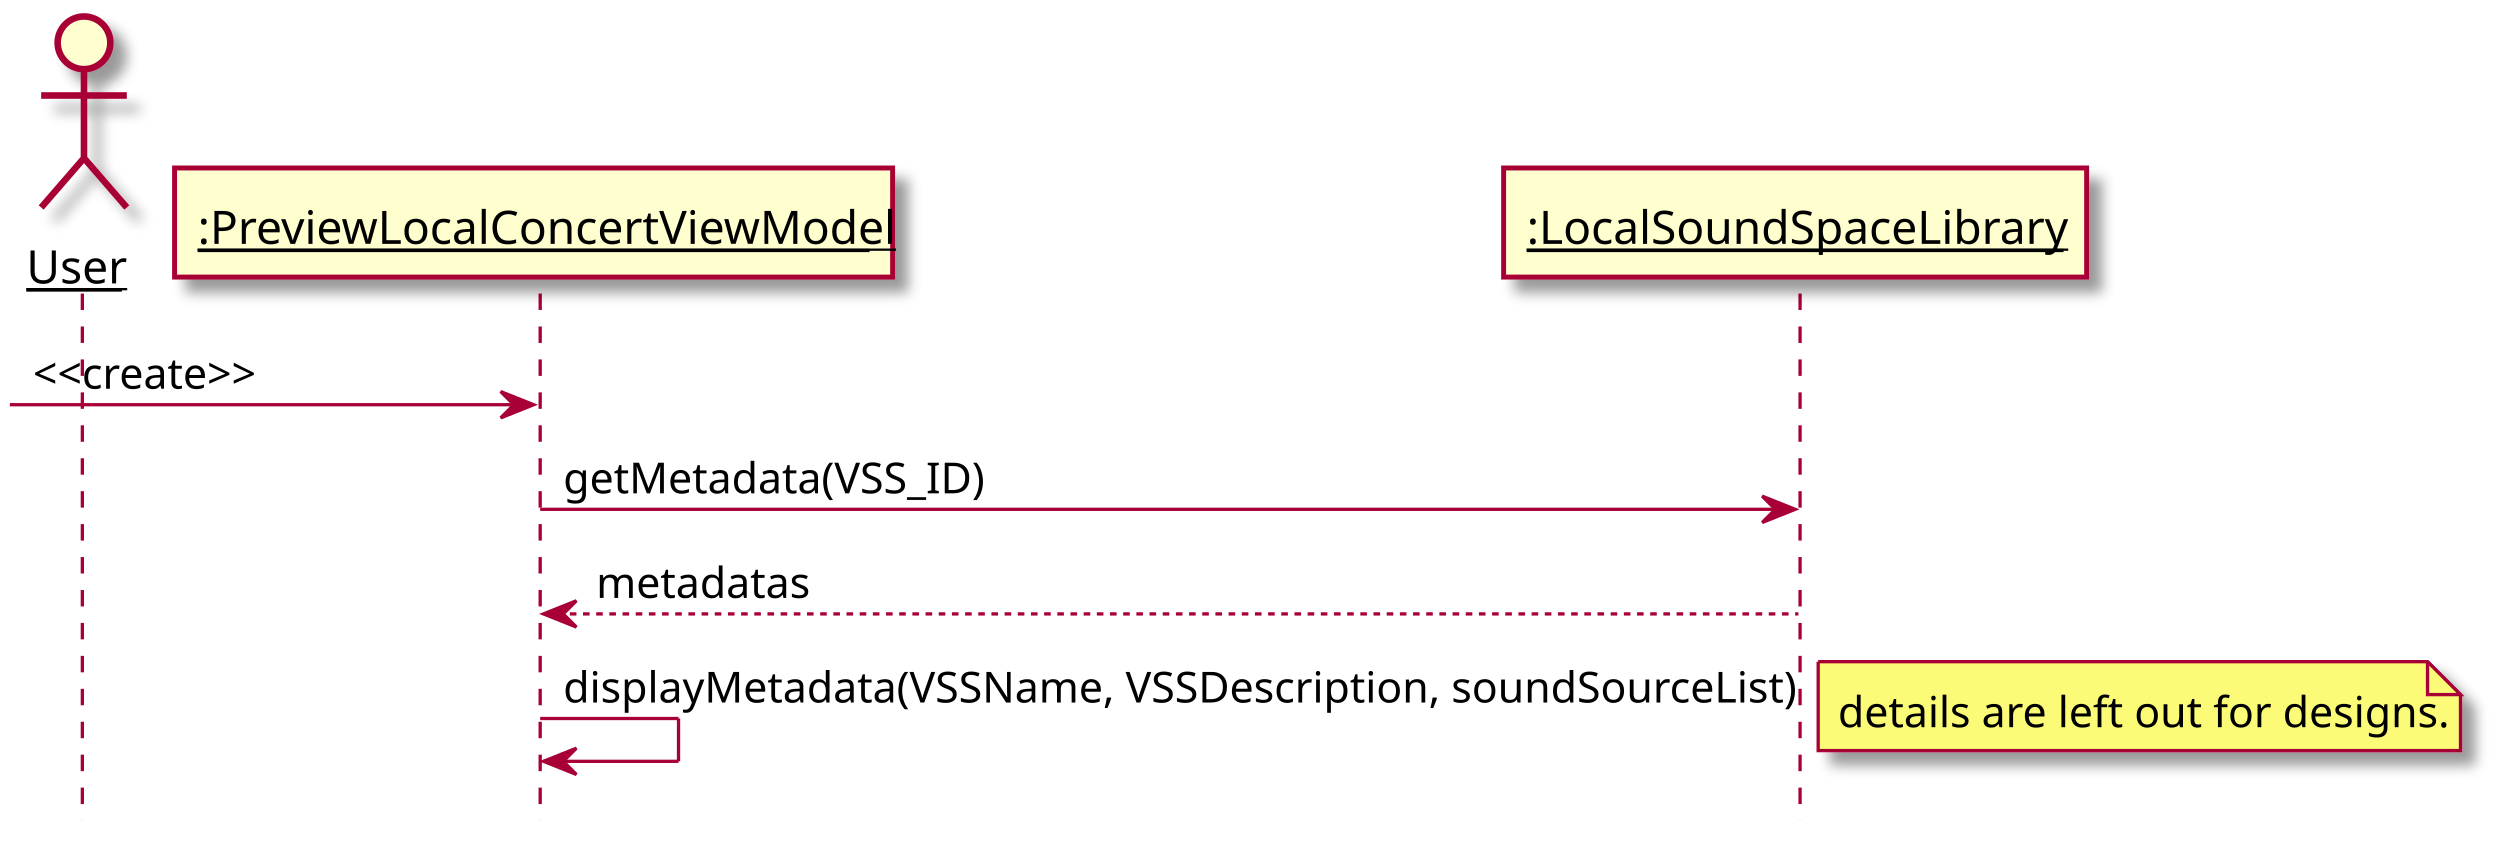
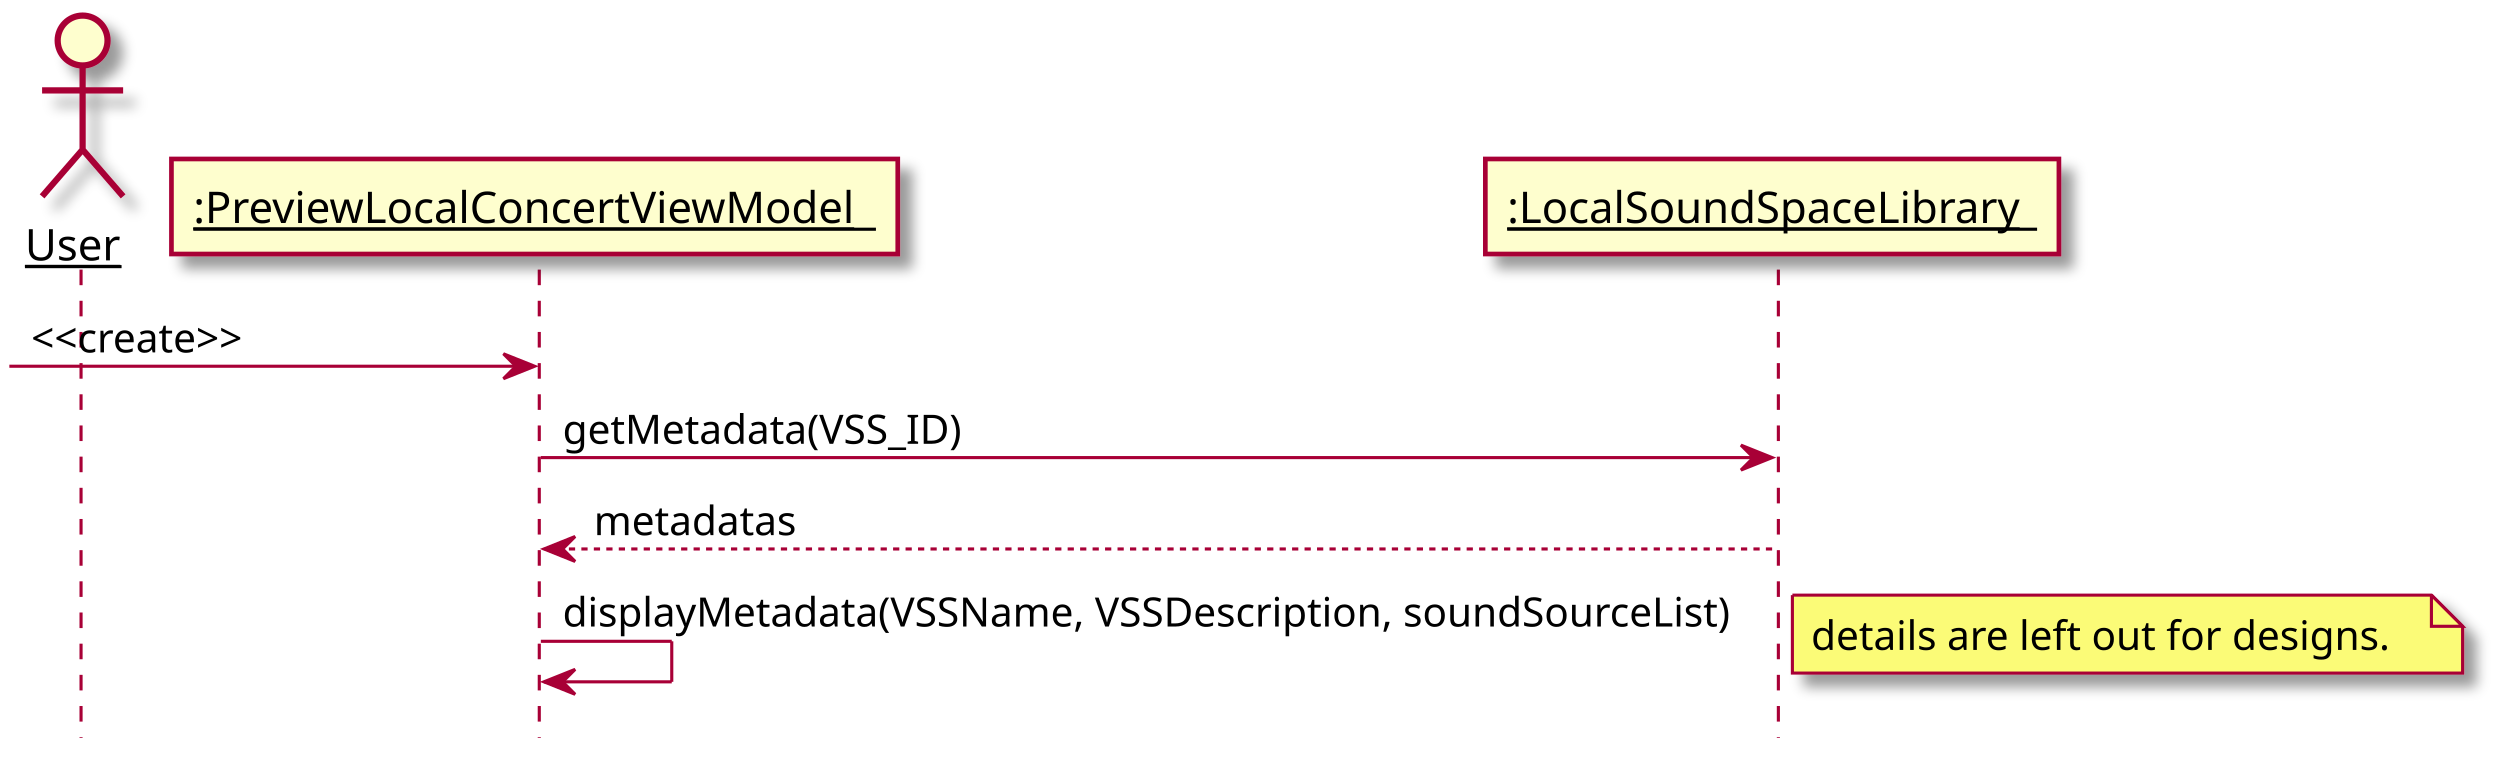
- <svg xmlns="http://www.w3.org/2000/svg" contentScriptType="application/ecmascript" contentStyleType="text/css" height="261px" preserveAspectRatio="none" style="width:759px;height:261px;" version="1.1" viewBox="0 0 759 261" width="759px" zoomAndPan="magnify">
+ <svg xmlns="http://www.w3.org/2000/svg" contentScriptType="application/ecmascript" contentStyleType="text/css" height="248px" preserveAspectRatio="none" style="width:802px;height:248px;" version="1.1" viewBox="0 0 802 248" width="802px" zoomAndPan="magnify">
  <defs>
    <filter height="300%" id="fw6qruoft948i" width="300%" x="-1" y="-1">
      <feGaussianBlur result="blurOut" stdDeviation="2.0" />
      <feColorMatrix in="blurOut" result="blurOut2" type="matrix" values="0 0 0 0 0 0 0 0 0 0 0 0 0 0 0 0 0 0 .4 0" />
      <feOffset dx="4.0" dy="4.0" in="blurOut2" result="blurOut3" />
      <feBlend in="SourceGraphic" in2="blurOut3" mode="normal" />
    </filter>
  </defs>
  <g>
-     <line style="stroke: #A80036; stroke-width: 1.0; stroke-dasharray: 5.0,5.0;" x1="25" x2="25" y1="89.12" y2="249.138" />
-     <line style="stroke: #A80036; stroke-width: 1.0; stroke-dasharray: 5.0,5.0;" x1="164" x2="164" y1="89.12" y2="249.138" />
-     <line style="stroke: #A80036; stroke-width: 1.0; stroke-dasharray: 5.0,5.0;" x1="546.5" x2="546.5" y1="89.12" y2="249.138" />
-     <text fill="#000000" font-family="sans-serif" font-size="14" lengthAdjust="spacingAndGlyphs" text-decoration="underline" textLength="29" x="8" y="86.044">User</text>
-     <line style="stroke: #000000; stroke-width: 1.0;" x1="8" x2="37" y1="88.044" y2="88.044" />
-     <ellipse cx="25.5" cy="13" fill="#FEFECE" filter="url(#fw6qruoft948i)" rx="8" ry="8" style="stroke: #A80036; stroke-width: 2.0;" />
-     <path d="M25.5,21 L25.5,48 M12.5,29 L38.5,29 M25.5,48 L12.5,63 M25.5,48 L38.5,63 " fill="none" filter="url(#fw6qruoft948i)" style="stroke: #A80036; stroke-width: 2.0;" />
-     <rect fill="#FEFECE" filter="url(#fw6qruoft948i)" height="33.12" style="stroke: #A80036; stroke-width: 1.5;" width="218" x="53" y="51" />
-     <text fill="#000000" font-family="sans-serif" font-size="14" lengthAdjust="spacingAndGlyphs" text-decoration="underline" textLength="204" x="60" y="74.044">:PreviewLocalConcertViewModel</text>
-     <line style="stroke: #000000; stroke-width: 1.0;" x1="60" x2="264" y1="76.044" y2="76.044" />
-     <rect fill="#FEFECE" filter="url(#fw6qruoft948i)" height="33.12" style="stroke: #A80036; stroke-width: 1.5;" width="177" x="456.5" y="51" />
-     <text fill="#000000" font-family="sans-serif" font-size="14" lengthAdjust="spacingAndGlyphs" text-decoration="underline" textLength="163" x="463.5" y="74.044">:LocalSoundSpaceLibrary</text>
-     <line style="stroke: #000000; stroke-width: 1.0;" x1="463.5" x2="626.5" y1="76.044" y2="76.044" />
-     <polygon fill="#A80036" points="152,118.874,162,122.874,152,126.874,156,122.874" style="stroke: #A80036; stroke-width: 1.0;" />
-     <line style="stroke: #A80036; stroke-width: 1.0;" x1="3" x2="158" y1="122.874" y2="122.874" />
-     <text fill="#000000" font-family="sans-serif" font-size="13" lengthAdjust="spacingAndGlyphs" textLength="68" x="10" y="118.018">&lt;&lt;create&gt;&gt;</text>
-     <polygon fill="#A80036" points="535,150.629,545,154.629,535,158.629,539,154.629" style="stroke: #A80036; stroke-width: 1.0;" />
-     <line style="stroke: #A80036; stroke-width: 1.0;" x1="164" x2="541" y1="154.629" y2="154.629" />
-     <text fill="#000000" font-family="sans-serif" font-size="13" lengthAdjust="spacingAndGlyphs" textLength="126" x="171" y="149.773">getMetadata(VSS_ID)</text>
-     <polygon fill="#A80036" points="175,182.383,165,186.383,175,190.383,171,186.383" style="stroke: #A80036; stroke-width: 1.0;" />
-     <line style="stroke: #A80036; stroke-width: 1.0; stroke-dasharray: 2.0,2.0;" x1="169" x2="546" y1="186.383" y2="186.383" />
-     <text fill="#000000" font-family="sans-serif" font-size="13" lengthAdjust="spacingAndGlyphs" textLength="61" x="181" y="181.527">metadatas</text>
-     <line style="stroke: #A80036; stroke-width: 1.0;" x1="164" x2="206" y1="218.138" y2="218.138" />
-     <line style="stroke: #A80036; stroke-width: 1.0;" x1="206" x2="206" y1="218.138" y2="231.138" />
-     <line style="stroke: #A80036; stroke-width: 1.0;" x1="165" x2="206" y1="231.138" y2="231.138" />
-     <polygon fill="#A80036" points="175,227.138,165,231.138,175,235.138,171,231.138" style="stroke: #A80036; stroke-width: 1.0;" />
-     <text fill="#000000" font-family="sans-serif" font-size="13" lengthAdjust="spacingAndGlyphs" textLength="369" x="171" y="213.281">displayMetadata(VSSName, VSSDescription, soundSourceList)</text>
-     <path d="M552,200.883 L552,227.883 L747,227.883 L747,210.883 L737,200.883 L552,200.883 " fill="#FBFB77" filter="url(#fw6qruoft948i)" style="stroke: #A80036; stroke-width: 1.0;" />
-     <path d="M737,200.883 L737,210.883 L747,210.883 L737,200.883 " fill="#FBFB77" style="stroke: #A80036; stroke-width: 1.0;" />
-     <text fill="#000000" font-family="sans-serif" font-size="13" lengthAdjust="spacingAndGlyphs" textLength="174" x="558" y="220.781">details are left out for designs.</text>
+     <line style="stroke: #A80036; stroke-width: 1.0; stroke-dasharray: 5.0,5.0;" x1="26" x2="26" y1="86.488" y2="236.731" />
+     <line style="stroke: #A80036; stroke-width: 1.0; stroke-dasharray: 5.0,5.0;" x1="173" x2="173" y1="86.488" y2="236.731" />
+     <line style="stroke: #A80036; stroke-width: 1.0; stroke-dasharray: 5.0,5.0;" x1="570.5" x2="570.5" y1="86.488" y2="236.731" />
+     <text fill="#000000" font-family="sans-serif" font-size="14" lengthAdjust="spacingAndGlyphs" text-decoration="underline" textLength="31" x="8" y="83.535">User</text>
+     <line style="stroke: #000000; stroke-width: 1.0;" x1="8" x2="39" y1="85.535" y2="85.535" />
+     <ellipse cx="26.5" cy="13" fill="#FEFECE" filter="url(#fw6qruoft948i)" rx="8" ry="8" style="stroke: #A80036; stroke-width: 2.0;" />
+     <path d="M26.5,21 L26.5,48 M13.5,29 L39.5,29 M26.5,48 L13.5,63 M26.5,48 L39.5,63 " fill="none" filter="url(#fw6qruoft948i)" style="stroke: #A80036; stroke-width: 2.0;" />
+     <rect fill="#FEFECE" filter="url(#fw6qruoft948i)" height="30.488" style="stroke: #A80036; stroke-width: 1.5;" width="233" x="55" y="51" />
+     <text fill="#000000" font-family="sans-serif" font-size="14" lengthAdjust="spacingAndGlyphs" text-decoration="underline" textLength="219" x="62" y="71.535">:PreviewLocalConcertViewModel</text>
+     <line style="stroke: #000000; stroke-width: 1.0;" x1="62" x2="281" y1="73.535" y2="73.535" />
+     <rect fill="#FEFECE" filter="url(#fw6qruoft948i)" height="30.488" style="stroke: #A80036; stroke-width: 1.5;" width="184" x="476.5" y="51" />
+     <text fill="#000000" font-family="sans-serif" font-size="14" lengthAdjust="spacingAndGlyphs" text-decoration="underline" textLength="170" x="483.5" y="71.535">:LocalSoundSpaceLibrary</text>
+     <line style="stroke: #000000; stroke-width: 1.0;" x1="483.5" x2="653.5" y1="73.535" y2="73.535" />
+     <polygon fill="#A80036" points="161.5,113.488,171.5,117.488,161.5,121.488,165.5,117.488" style="stroke: #A80036; stroke-width: 1.0;" />
+     <line style="stroke: #A80036; stroke-width: 1.0;" x1="3" x2="167.5" y1="117.488" y2="117.488" />
+     <text fill="#000000" font-family="sans-serif" font-size="13" lengthAdjust="spacingAndGlyphs" textLength="78" x="10" y="113.057">&lt;&lt;create&gt;&gt;</text>
+     <polygon fill="#A80036" points="558.5,142.799,568.5,146.799,558.5,150.799,562.5,146.799" style="stroke: #A80036; stroke-width: 1.0;" />
+     <line style="stroke: #A80036; stroke-width: 1.0;" x1="173.5" x2="564.5" y1="146.799" y2="146.799" />
+     <text fill="#000000" font-family="sans-serif" font-size="13" lengthAdjust="spacingAndGlyphs" textLength="128" x="180.5" y="142.367">getMetadata(VSS_ID)</text>
+     <polygon fill="#A80036" points="184.5,172.109,174.5,176.109,184.5,180.109,180.5,176.109" style="stroke: #A80036; stroke-width: 1.0;" />
+     <line style="stroke: #A80036; stroke-width: 1.0; stroke-dasharray: 2.0,2.0;" x1="178.5" x2="569.5" y1="176.109" y2="176.109" />
+     <text fill="#000000" font-family="sans-serif" font-size="13" lengthAdjust="spacingAndGlyphs" textLength="65" x="190.5" y="171.678">metadatas</text>
+     <line style="stroke: #A80036; stroke-width: 1.0;" x1="173.5" x2="215.5" y1="205.731" y2="205.731" />
+     <line style="stroke: #A80036; stroke-width: 1.0;" x1="215.5" x2="215.5" y1="205.731" y2="218.731" />
+     <line style="stroke: #A80036; stroke-width: 1.0;" x1="174.5" x2="215.5" y1="218.731" y2="218.731" />
+     <polygon fill="#A80036" points="184.5,214.731,174.5,218.731,184.5,222.731,180.5,218.731" style="stroke: #A80036; stroke-width: 1.0;" />
+     <text fill="#000000" font-family="sans-serif" font-size="13" lengthAdjust="spacingAndGlyphs" textLength="383" x="180.5" y="200.988">displayMetadata(VSSName, VSSDescription, soundSourceList)</text>
+     <path d="M575,190.92 L575,215.92 L790,215.92 L790,200.92 L780,190.92 L575,190.92 " fill="#FBFB77" filter="url(#fw6qruoft948i)" style="stroke: #A80036; stroke-width: 1.0;" />
+     <path d="M780,190.92 L780,200.92 L790,200.92 L780,190.92 " fill="#FBFB77" style="stroke: #A80036; stroke-width: 1.0;" />
+     <text fill="#000000" font-family="sans-serif" font-size="13" lengthAdjust="spacingAndGlyphs" textLength="194" x="581" y="208.488">details are left out for designs.</text>
  </g>
</svg>
